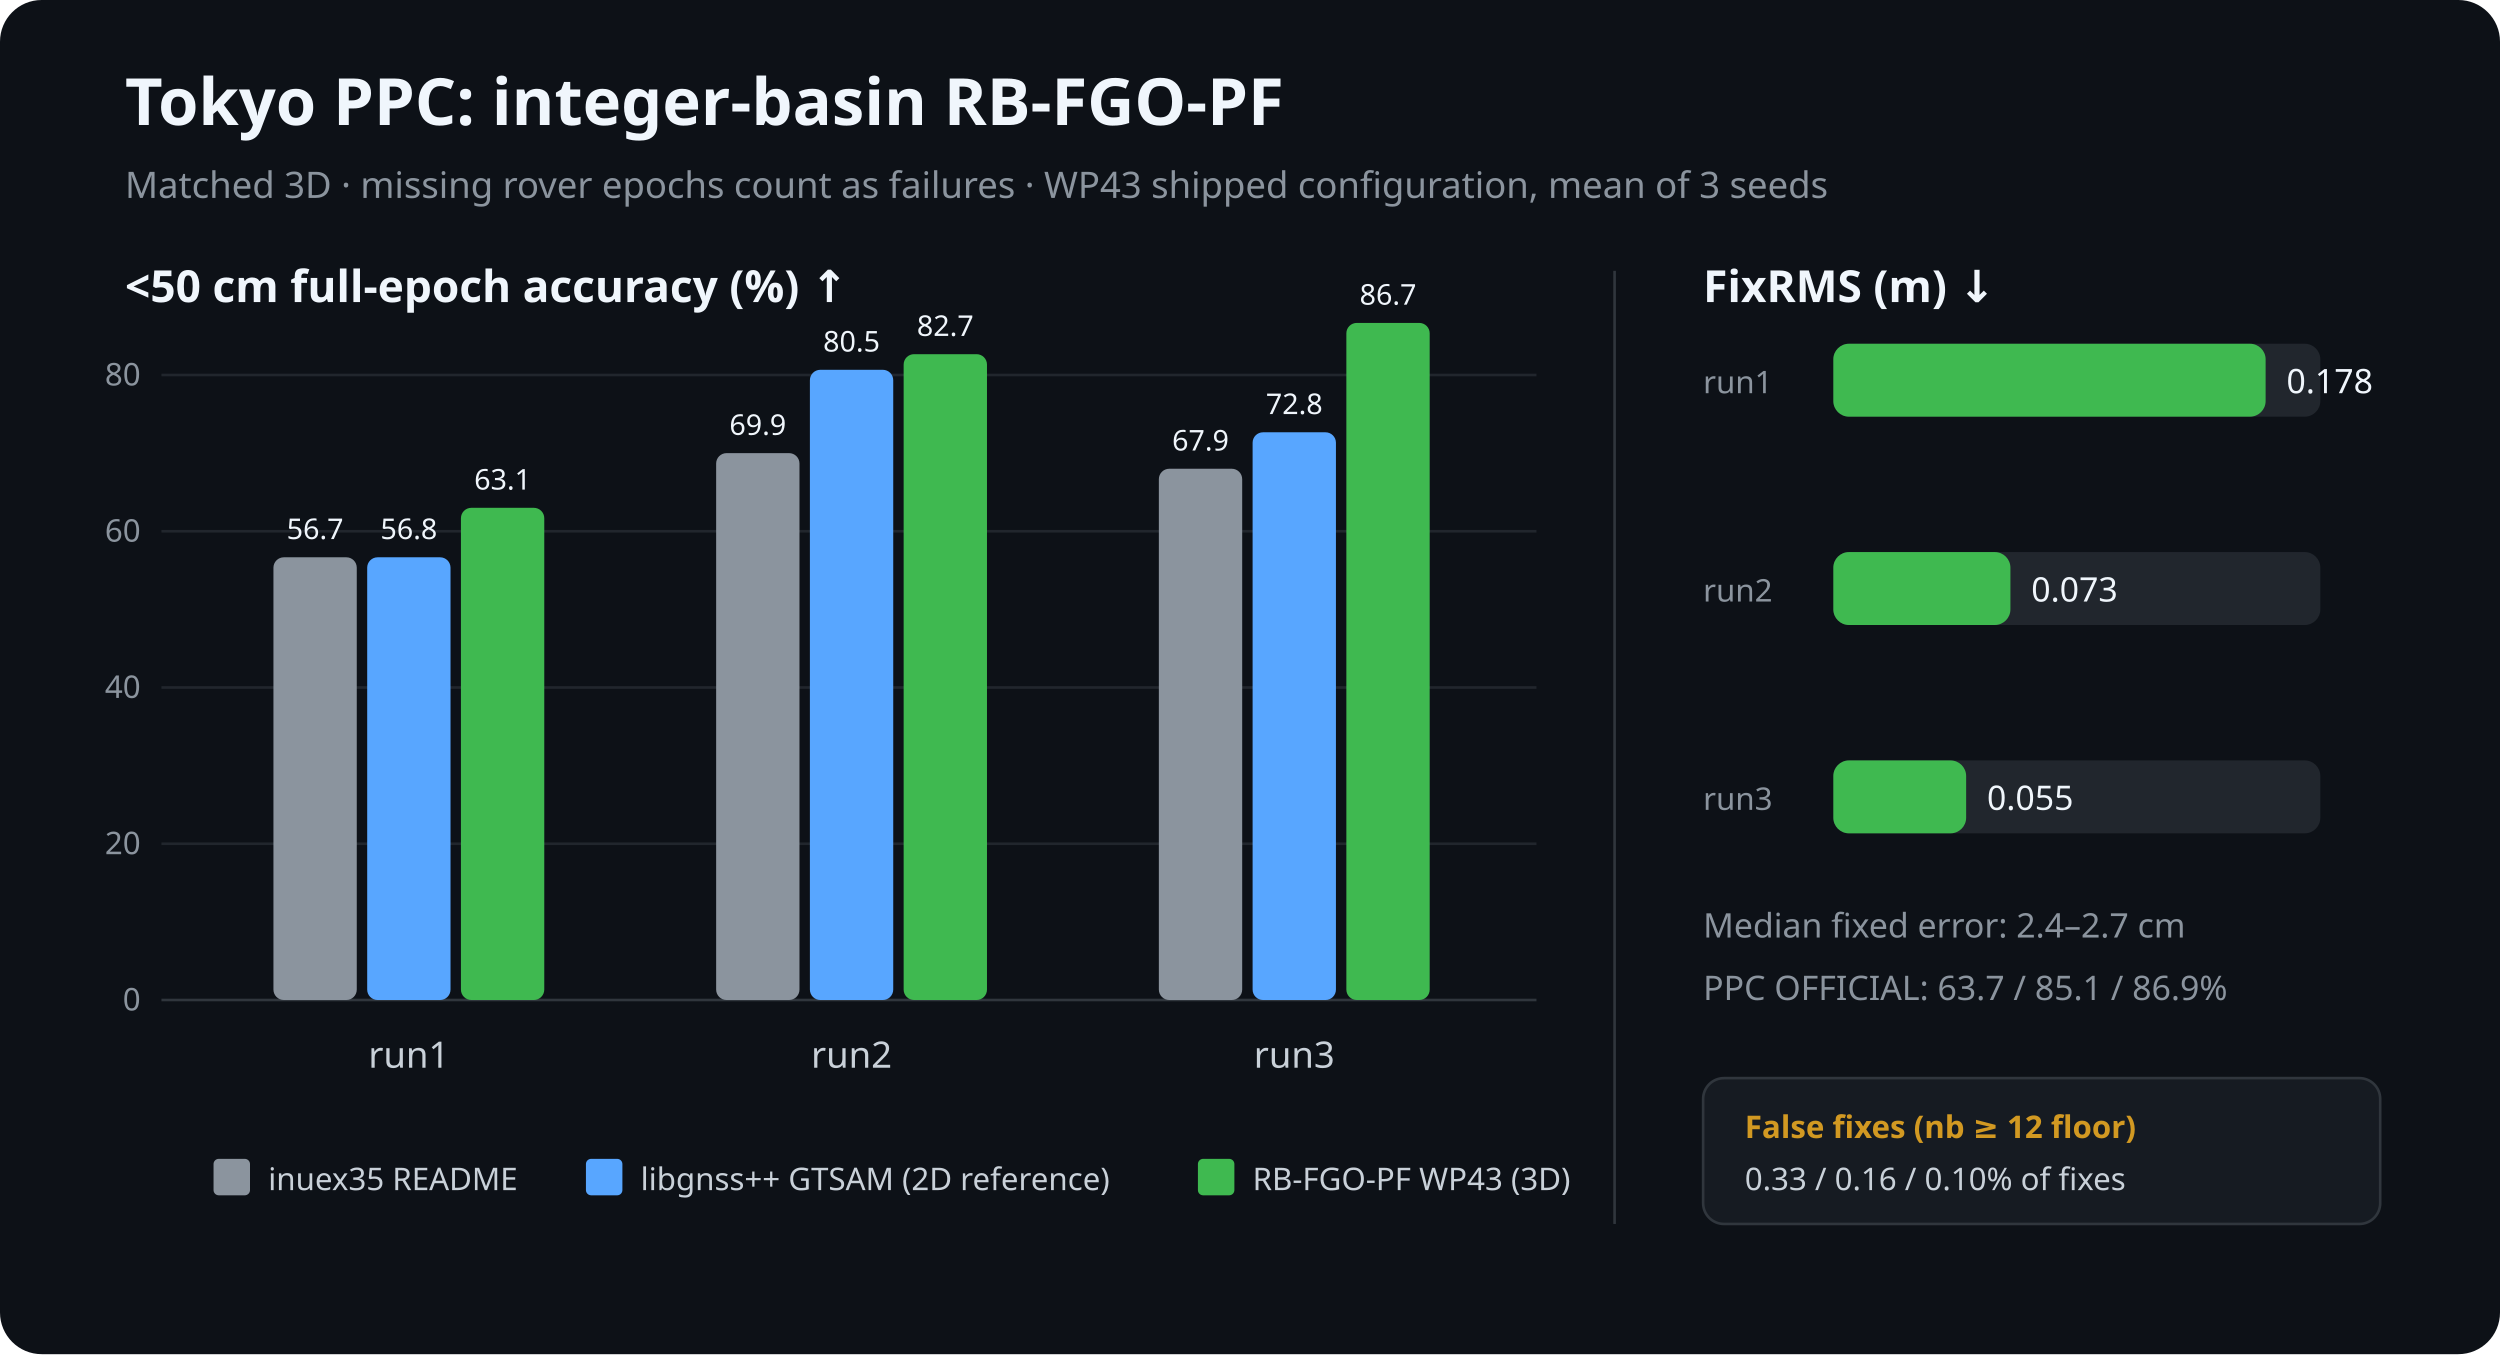
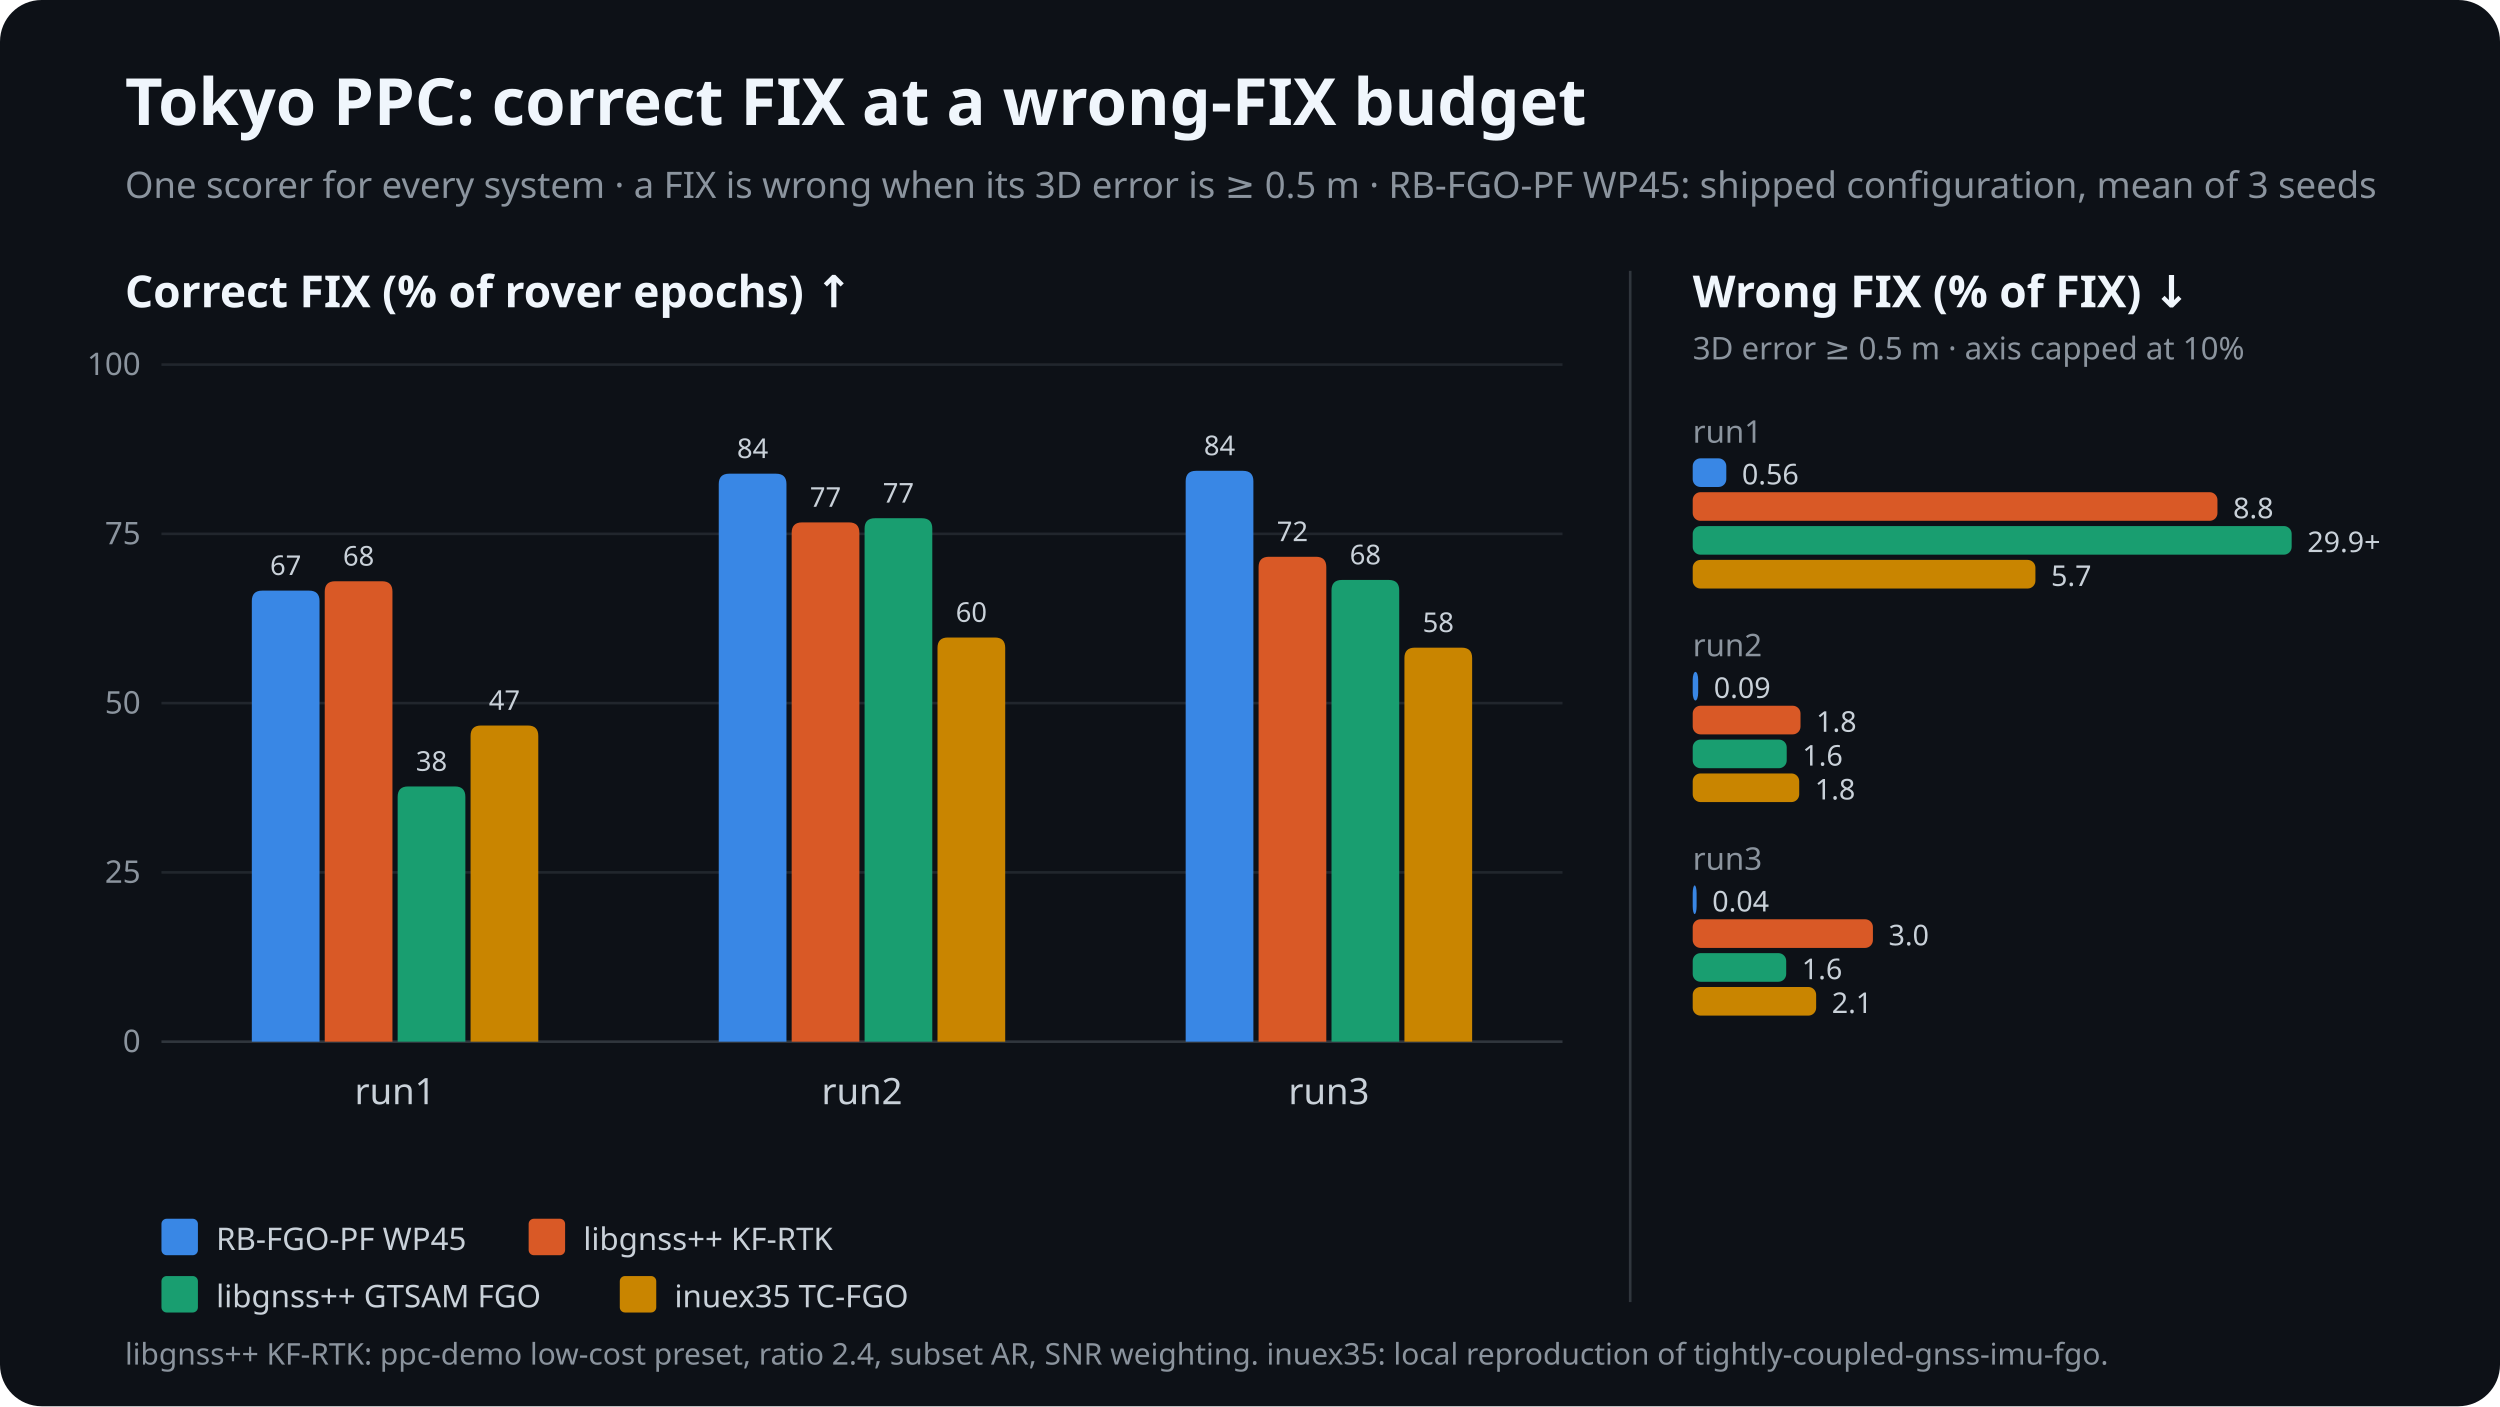
- <svg xmlns="http://www.w3.org/2000/svg" width="960" height="520" viewBox="0 0 960 520" role="img" aria-labelledby="title desc">
-   <rect width="960" height="520" rx="16" fill="#0d1117" />
-   <text x="48" y="48" fill="#f0f6fc" font-family="system-ui,sans-serif" font-size="25" font-weight="700">Tokyo PPC: integer-basin RB-FGO-PF</text>
-   <text x="48" y="76" fill="#8b949e" font-family="system-ui,sans-serif" font-size="14">Matched 3D · missing rover epochs count as failures · WP43 shipped configuration, mean of 3 seeds</text>
+ <svg xmlns="http://www.w3.org/2000/svg" width="960" height="540" viewBox="0 0 960 540" role="img" aria-labelledby="title desc">
+   <rect width="960" height="540" rx="16" fill="#0d1117" />
+   <text x="48" y="48" fill="#f0f6fc" font-family="system-ui,sans-serif" font-size="25" font-weight="700">Tokyo PPC: correct FIX at a wrong-FIX budget</text>
+   <text x="48" y="76" fill="#8b949e" font-family="system-ui,sans-serif" font-size="14">One scorer for every system · a FIX is wrong when its 3D error is ≥ 0.5 m · RB-FGO-PF WP45: shipped configuration, mean of 3 seeds</text>
  <g font-family="system-ui,sans-serif">
-     <text x="48" y="116" fill="#f0f6fc" font-size="17" font-weight="600">&lt;50 cm full-epoch accuracy (%) ↑</text>
-     <line x1="62" y1="384" x2="590" y2="384" stroke="#30363d" />
-     <line x1="62" y1="324" x2="590" y2="324" stroke="#21262d" />
-     <line x1="62" y1="264" x2="590" y2="264" stroke="#21262d" />
-     <line x1="62" y1="204" x2="590" y2="204" stroke="#21262d" />
-     <line x1="62" y1="144" x2="590" y2="144" stroke="#21262d" />
-     <g fill="#8b949e" font-size="12" text-anchor="end">
-       <text x="54" y="388">0</text>
-       <text x="54" y="328">20</text>
-       <text x="54" y="268">40</text>
-       <text x="54" y="208">60</text>
-       <text x="54" y="148">80</text>
-     </g>
-     <rect x="105" y="214" width="32" height="170" rx="4" fill="#8b949e" />
-     <rect x="141" y="214" width="32" height="170" rx="4" fill="#58a6ff" />
-     <rect x="177" y="195" width="32" height="189" rx="4" fill="#3fb950" />
-     <g fill="#f0f6fc" font-size="11" text-anchor="middle">
-       <text x="121" y="207">56.7</text>
-       <text x="157" y="207">56.8</text>
-       <text x="193" y="188">63.1</text>
-     </g>
-     <rect x="275" y="174" width="32" height="210" rx="4" fill="#8b949e" />
-     <rect x="311" y="142" width="32" height="242" rx="4" fill="#58a6ff" />
-     <rect x="347" y="136" width="32" height="248" rx="4" fill="#3fb950" />
-     <g fill="#f0f6fc" font-size="11" text-anchor="middle">
-       <text x="291" y="167">69.9</text>
-       <text x="327" y="135">80.5</text>
-       <text x="363" y="129">82.7</text>
-     </g>
-     <rect x="445" y="180" width="32" height="204" rx="4" fill="#8b949e" />
-     <rect x="481" y="166" width="32" height="218" rx="4" fill="#58a6ff" />
-     <rect x="517" y="124" width="32" height="260" rx="4" fill="#3fb950" />
-     <g fill="#f0f6fc" font-size="11" text-anchor="middle">
-       <text x="461" y="173">67.9</text>
-       <text x="497" y="159">72.8</text>
-       <text x="533" y="117">86.7</text>
-     </g>
-     <g fill="#c9d1d9" font-size="14" text-anchor="middle">
-       <text x="157" y="410">run1</text>
-       <text x="327" y="410">run2</text>
-       <text x="497" y="410">run3</text>
-     </g>
-     <g font-size="12">
-       <rect x="82" y="445" width="14" height="14" rx="2" fill="#8b949e" />
-       <text x="103" y="457" fill="#c9d1d9">inuex35 README</text>
-       <rect x="225" y="445" width="14" height="14" rx="2" fill="#58a6ff" />
-       <text x="246" y="457" fill="#c9d1d9">libgnss++ GTSAM (2D reference)</text>
-       <rect x="460" y="445" width="14" height="14" rx="2" fill="#3fb950" />
-       <text x="481" y="457" fill="#c9d1d9">RB-FGO-PF WP43 (3D)</text>
-     </g>
-     <line x1="620" y1="104" x2="620" y2="470" stroke="#30363d" />
-     <text x="654" y="116" fill="#f0f6fc" font-size="17" font-weight="600">FixRMS (m) ↓</text>
-     <g fill="#8b949e" font-size="12">
-       <text x="654" y="151">run1</text>
-       <text x="654" y="231">run2</text>
-       <text x="654" y="311">run3</text>
-     </g>
-     <g>
-       <rect x="704" y="132" width="187" height="28" rx="6" fill="#21262d" />
-       <rect x="704" y="132" width="166" height="28" rx="6" fill="#3fb950" />
-       <text x="878" y="151" fill="#f0f6fc" font-size="13">0.178</text>
-       <rect x="704" y="212" width="187" height="28" rx="6" fill="#21262d" />
-       <rect x="704" y="212" width="68" height="28" rx="6" fill="#3fb950" />
-       <text x="780" y="231" fill="#f0f6fc" font-size="13">0.073</text>
-       <rect x="704" y="292" width="187" height="28" rx="6" fill="#21262d" />
-       <rect x="704" y="292" width="51" height="28" rx="6" fill="#3fb950" />
-       <text x="763" y="311" fill="#f0f6fc" font-size="13">0.055</text>
-     </g>
-     <text x="654" y="360" fill="#8b949e" font-size="13">Median fixed error: 2.4–2.7 cm</text>
-     <text x="654" y="384" fill="#8b949e" font-size="13">PPC OFFICIAL: 63.7 / 85.1 / 86.9%</text>
-     <rect x="654" y="414" width="260" height="56" rx="8" fill="#161b22" stroke="#30363d" />
-     <text x="670" y="437" fill="#d29922" font-size="12" font-weight="600">False fixes (nb ≥ 12 floor)</text>
-     <text x="670" y="457" fill="#c9d1d9" font-size="12">0.33 / 0.16 / 0.10% of fixes</text>
+     <text x="48" y="118" fill="#f0f6fc" font-size="17" font-weight="600">Correct FIX (% of rover epochs) ↑</text>
+     <line x1="62" y1="400.0" x2="600" y2="400.0" stroke="#30363d" />
+     <text x="54" y="404.0" fill="#8b949e" font-size="12" text-anchor="end">0</text>
+     <line x1="62" y1="335.0" x2="600" y2="335.0" stroke="#21262d" />
+     <text x="54" y="339.0" fill="#8b949e" font-size="12" text-anchor="end">25</text>
+     <line x1="62" y1="270.0" x2="600" y2="270.0" stroke="#21262d" />
+     <text x="54" y="274.0" fill="#8b949e" font-size="12" text-anchor="end">50</text>
+     <line x1="62" y1="205.0" x2="600" y2="205.0" stroke="#21262d" />
+     <text x="54" y="209.0" fill="#8b949e" font-size="12" text-anchor="end">75</text>
+     <line x1="62" y1="140.0" x2="600" y2="140.0" stroke="#21262d" />
+     <text x="54" y="144.0" fill="#8b949e" font-size="12" text-anchor="end">100</text>
+     <path d="M96.7,400 V230.8 Q96.7,226.8 100.7,226.8 H118.7 Q122.7,226.8 122.7,230.8 V400 Z" fill="#3987e5" />
+     <text x="109.7" y="220.8" fill="#c9d1d9" font-size="10.5" text-anchor="middle">67</text>
+     <path d="M124.7,400 V227.2 Q124.7,223.2 128.7,223.2 H146.7 Q150.7,223.2 150.7,227.2 V400 Z" fill="#d95926" />
+     <text x="137.7" y="217.2" fill="#c9d1d9" font-size="10.5" text-anchor="middle">68</text>
+     <path d="M152.7,400 V306.0 Q152.7,302.0 156.7,302.0 H174.7 Q178.7,302.0 178.7,306.0 V400 Z" fill="#199e70" />
+     <text x="165.7" y="296.0" fill="#c9d1d9" font-size="10.5" text-anchor="middle">38</text>
+     <path d="M180.7,400 V282.6 Q180.7,278.6 184.7,278.6 H202.7 Q206.7,278.6 206.7,282.6 V400 Z" fill="#c98500" />
+     <text x="193.7" y="272.6" fill="#c9d1d9" font-size="10.5" text-anchor="middle">47</text>
+     <text x="151.7" y="424" fill="#c9d1d9" font-size="14" text-anchor="middle">run1</text>
+     <path d="M276.0,400 V185.9 Q276.0,181.9 280.0,181.9 H298.0 Q302.0,181.9 302.0,185.9 V400 Z" fill="#3987e5" />
+     <text x="289.0" y="175.9" fill="#c9d1d9" font-size="10.5" text-anchor="middle">84</text>
+     <path d="M304.0,400 V204.6 Q304.0,200.6 308.0,200.6 H326.0 Q330.0,200.6 330.0,204.6 V400 Z" fill="#d95926" />
+     <text x="317.0" y="194.6" fill="#c9d1d9" font-size="10.5" text-anchor="middle">77</text>
+     <path d="M332.0,400 V203.0 Q332.0,199.0 336.0,199.0 H354.0 Q358.0,199.0 358.0,203.0 V400 Z" fill="#199e70" />
+     <text x="345.0" y="193.0" fill="#c9d1d9" font-size="10.5" text-anchor="middle">77</text>
+     <path d="M360.0,400 V248.8 Q360.0,244.8 364.0,244.8 H382.0 Q386.0,244.8 386.0,248.8 V400 Z" fill="#c98500" />
+     <text x="373.0" y="238.8" fill="#c9d1d9" font-size="10.5" text-anchor="middle">60</text>
+     <text x="331.0" y="424" fill="#c9d1d9" font-size="14" text-anchor="middle">run2</text>
+     <path d="M455.3,400 V184.8 Q455.3,180.8 459.3,180.8 H477.3 Q481.3,180.8 481.3,184.8 V400 Z" fill="#3987e5" />
+     <text x="468.3" y="174.8" fill="#c9d1d9" font-size="10.5" text-anchor="middle">84</text>
+     <path d="M483.3,400 V217.8 Q483.3,213.8 487.3,213.8 H505.3 Q509.3,213.8 509.3,217.8 V400 Z" fill="#d95926" />
+     <text x="496.3" y="207.8" fill="#c9d1d9" font-size="10.5" text-anchor="middle">72</text>
+     <path d="M511.3,400 V226.7 Q511.3,222.7 515.3,222.7 H533.3 Q537.3,222.7 537.3,226.7 V400 Z" fill="#199e70" />
+     <text x="524.3" y="216.7" fill="#c9d1d9" font-size="10.5" text-anchor="middle">68</text>
+     <path d="M539.3,400 V252.7 Q539.3,248.7 543.3,248.7 H561.3 Q565.3,248.7 565.3,252.7 V400 Z" fill="#c98500" />
+     <text x="552.3" y="242.7" fill="#c9d1d9" font-size="10.5" text-anchor="middle">58</text>
+     <text x="510.3" y="424" fill="#c9d1d9" font-size="14" text-anchor="middle">run3</text>
+     <line x1="626" y1="104" x2="626" y2="500" stroke="#30363d" />
+     <text x="650" y="118" fill="#f0f6fc" font-size="17" font-weight="600">Wrong FIX (% of FIX) ↓</text>
+     <text x="650" y="138" fill="#8b949e" font-size="12">3D error ≥ 0.5 m · axis capped at 10%</text>
+     <text x="650" y="170" fill="#8b949e" font-size="12">run1</text>
+     <rect x="650" y="176" width="12.9" height="11" rx="3" fill="#3987e5" />
+     <text x="668.9" y="186" fill="#c9d1d9" font-size="11">0.56</text>
+     <rect x="650" y="189" width="201.5" height="11" rx="3" fill="#d95926" />
+     <text x="857.5" y="199" fill="#c9d1d9" font-size="11">8.8</text>
+     <rect x="650" y="202" width="230.0" height="11" rx="3" fill="#199e70" />
+     <text x="886.0" y="212" fill="#c9d1d9" font-size="11">29.9+</text>
+     <rect x="650" y="215" width="131.6" height="11" rx="3" fill="#c98500" />
+     <text x="787.6" y="225" fill="#c9d1d9" font-size="11">5.7</text>
+     <text x="650" y="252" fill="#8b949e" font-size="12">run2</text>
+     <rect x="650" y="258" width="2.1" height="11" rx="3" fill="#3987e5" />
+     <text x="658.1" y="268" fill="#c9d1d9" font-size="11">0.09</text>
+     <rect x="650" y="271" width="41.4" height="11" rx="3" fill="#d95926" />
+     <text x="697.4" y="281" fill="#c9d1d9" font-size="11">1.8</text>
+     <rect x="650" y="284" width="36.1" height="11" rx="3" fill="#199e70" />
+     <text x="692.1" y="294" fill="#c9d1d9" font-size="11">1.6</text>
+     <rect x="650" y="297" width="40.9" height="11" rx="3" fill="#c98500" />
+     <text x="696.9" y="307" fill="#c9d1d9" font-size="11">1.8</text>
+     <text x="650" y="334" fill="#8b949e" font-size="12">run3</text>
+     <rect x="650" y="340" width="1.5" height="11" rx="3" fill="#3987e5" />
+     <text x="657.5" y="350" fill="#c9d1d9" font-size="11">0.04</text>
+     <rect x="650" y="353" width="69.2" height="11" rx="3" fill="#d95926" />
+     <text x="725.2" y="363" fill="#c9d1d9" font-size="11">3.0</text>
+     <rect x="650" y="366" width="35.9" height="11" rx="3" fill="#199e70" />
+     <text x="691.9" y="376" fill="#c9d1d9" font-size="11">1.6</text>
+     <rect x="650" y="379" width="47.4" height="11" rx="3" fill="#c98500" />
+     <text x="703.4" y="389" fill="#c9d1d9" font-size="11">2.1</text>
+     <rect x="62" y="468" width="14" height="14" rx="2" fill="#3987e5" />
+     <text x="83" y="480" fill="#c9d1d9" font-size="12">RB-FGO-PF WP45</text>
+     <rect x="203.0" y="468" width="14" height="14" rx="2" fill="#d95926" />
+     <text x="224.0" y="480" fill="#c9d1d9" font-size="12">libgnss++ KF-RTK</text>
+     <rect x="62" y="490" width="14" height="14" rx="2" fill="#199e70" />
+     <text x="83" y="502" fill="#c9d1d9" font-size="12">libgnss++ GTSAM FGO</text>
+     <rect x="238.0" y="490" width="14" height="14" rx="2" fill="#c98500" />
+     <text x="259.0" y="502" fill="#c9d1d9" font-size="12">inuex35 TC-FGO</text>
+     <text x="48" y="524" fill="#8b949e" font-size="11.5">libgnss++ KF-RTK: ppc-demo low-cost preset, ratio 2.4, subset AR, SNR weighting. inuex35: local reproduction of tightly-coupled-gnss-imu-fgo.</text>
  </g>
</svg>
